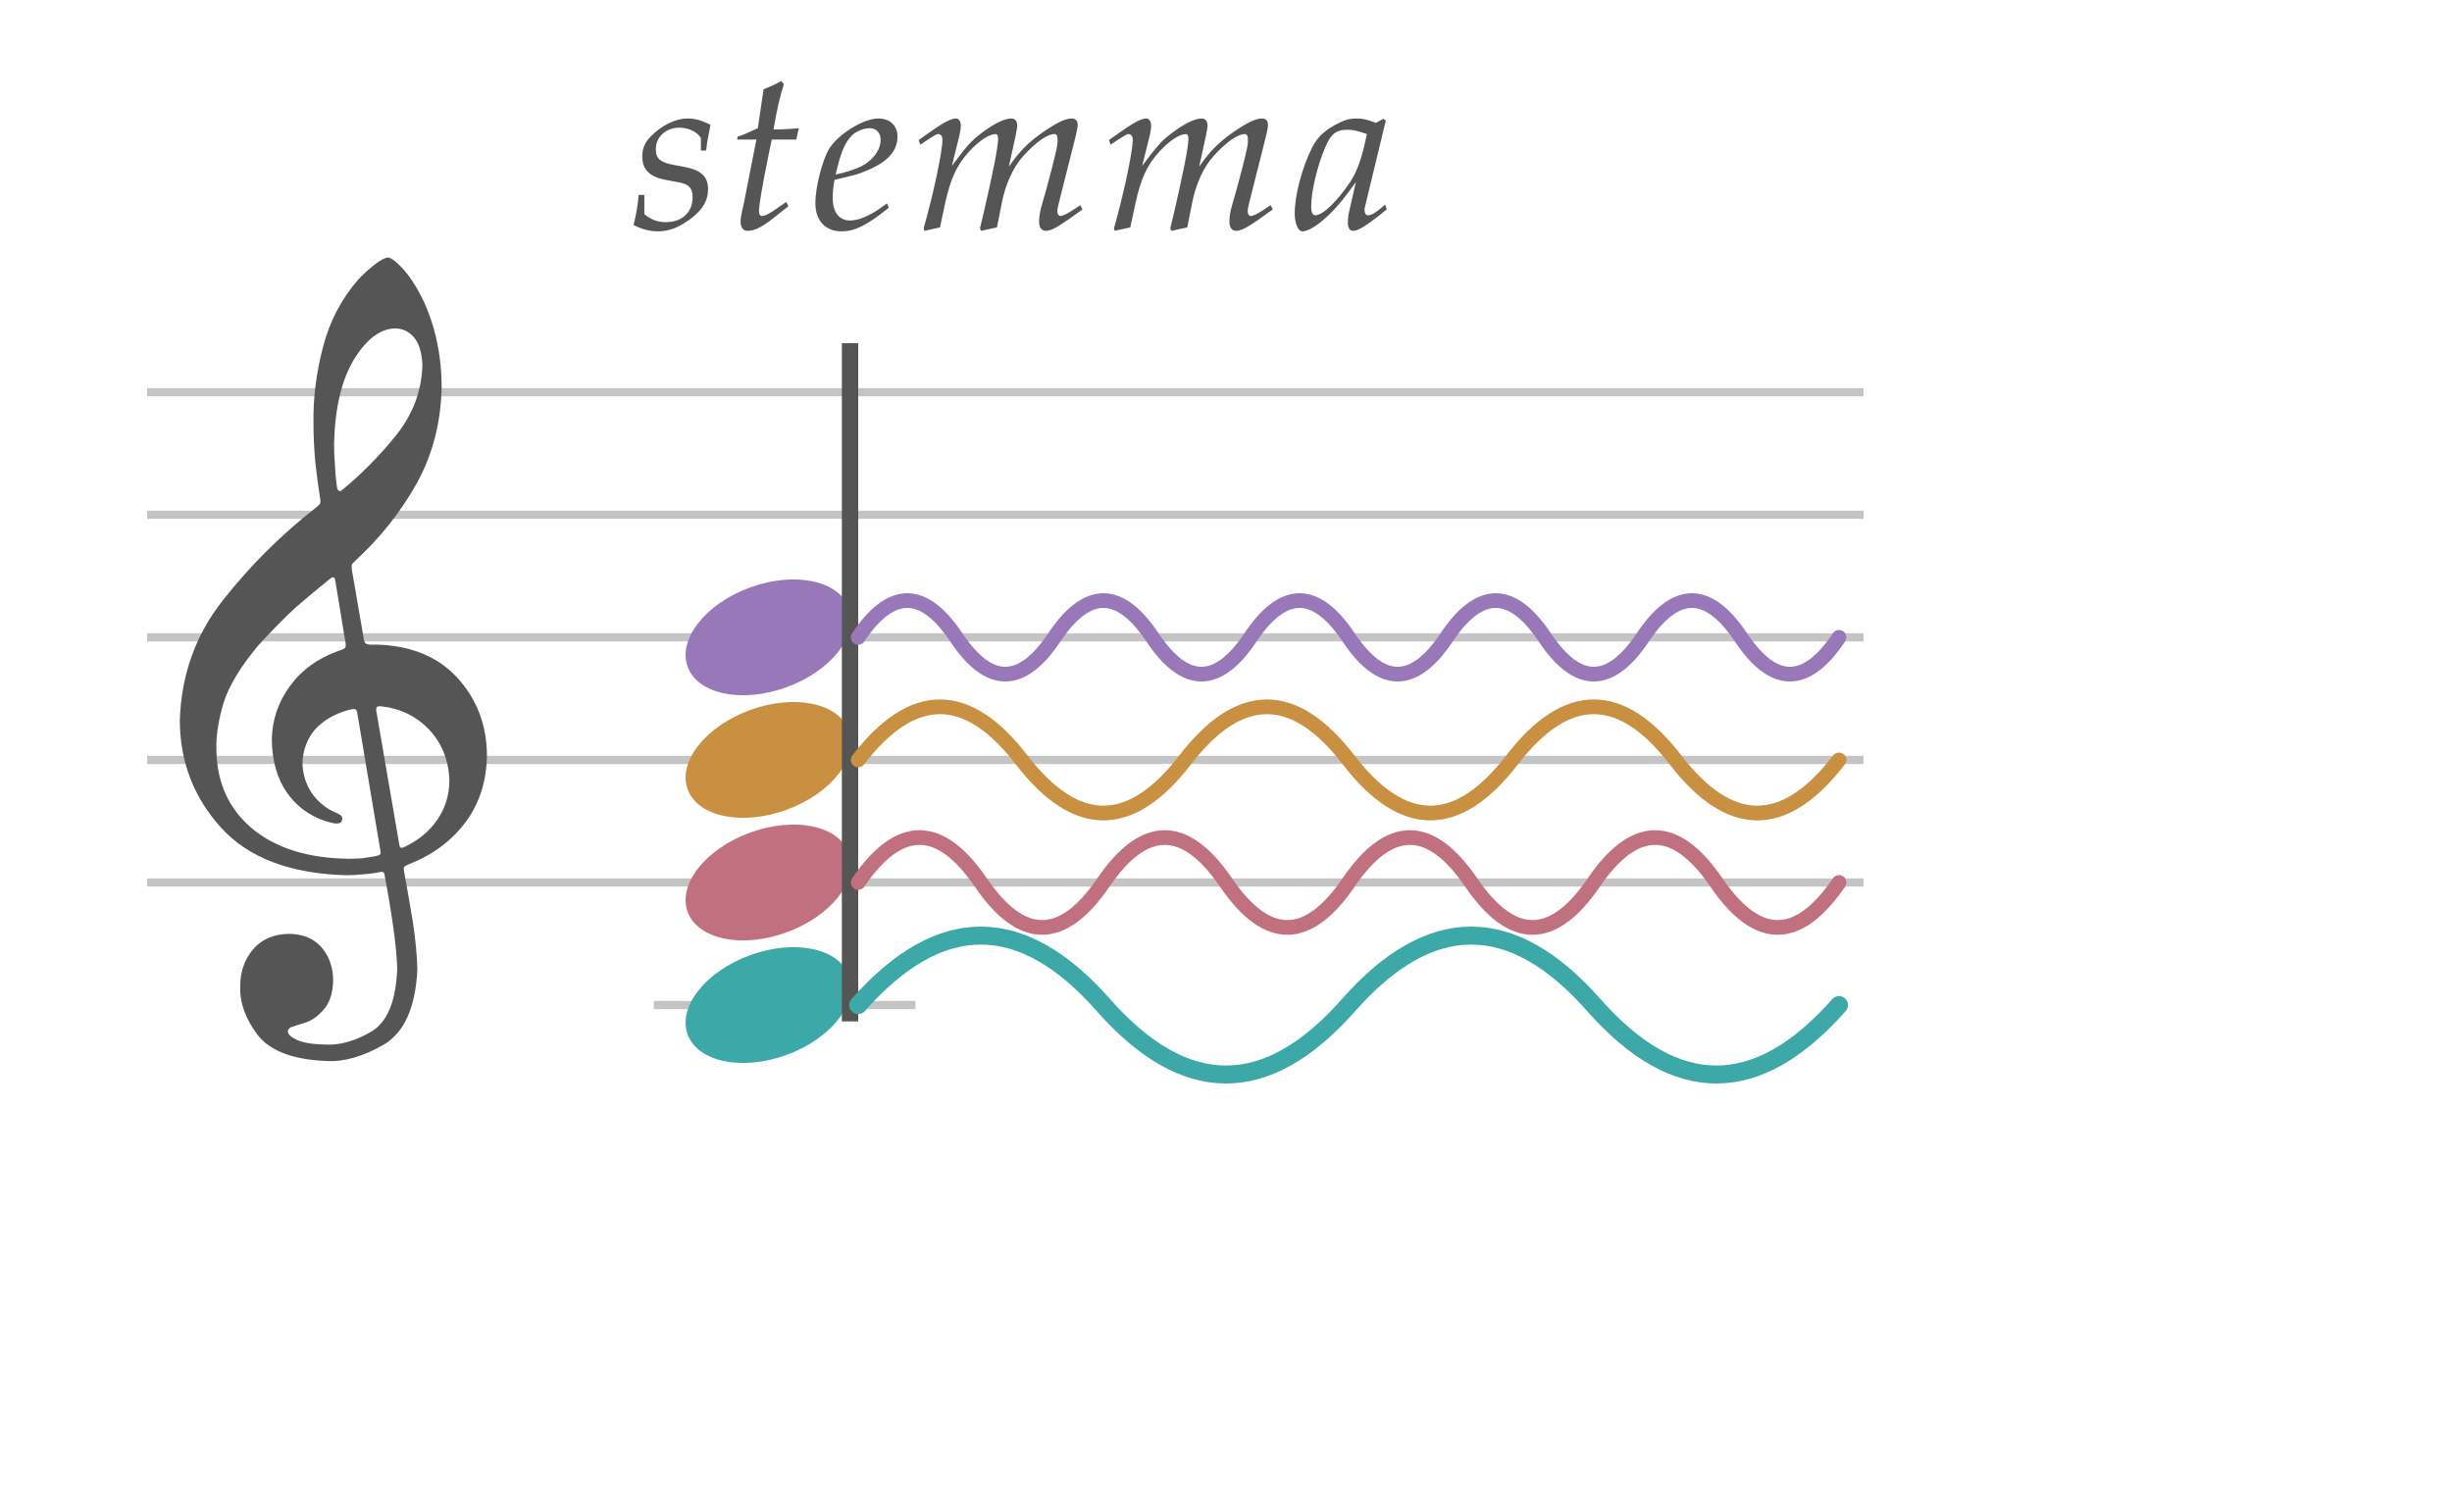
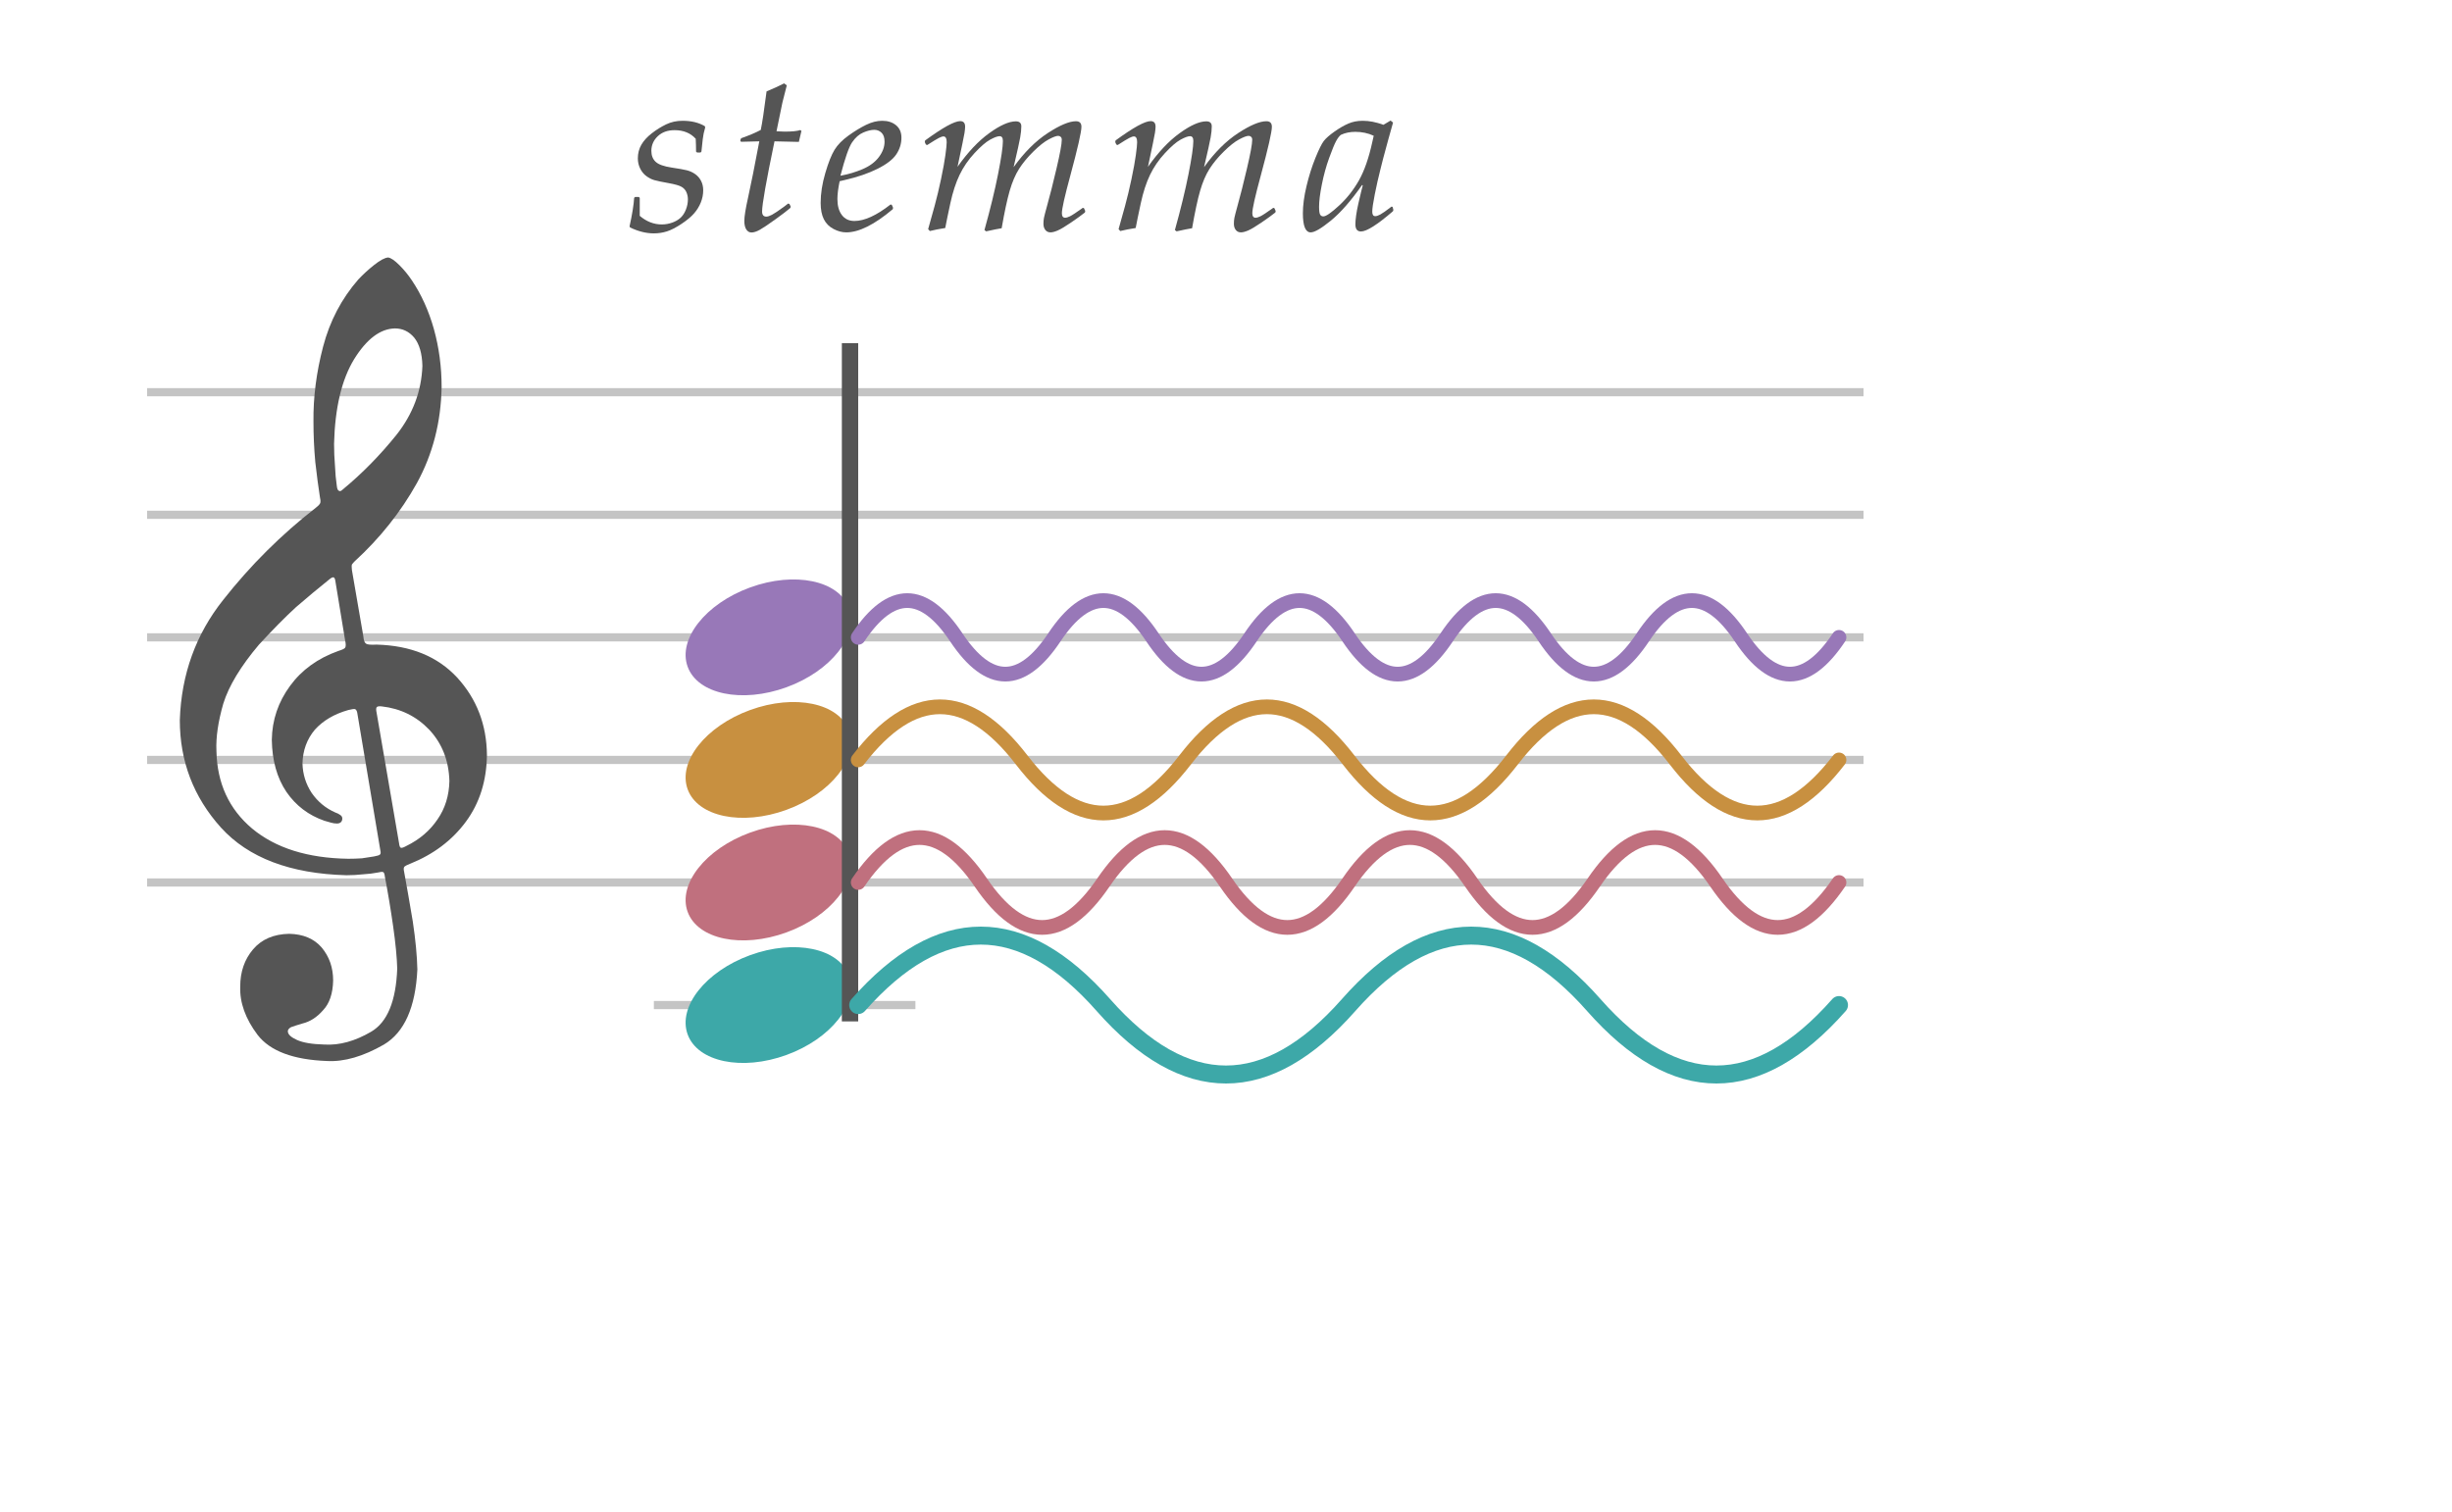
<svg xmlns="http://www.w3.org/2000/svg" width="300" height="185" viewBox="0 0 300 185">
-   <text x="124" y="28" font-family="Palatino Linotype, Palatino, Georgia, serif" font-size="28" font-style="italic" fill="#555" letter-spacing="1.5" text-anchor="middle">stemma</text>
+   <g fill="#555">
+     <g transform="translate(76.7,28) scale(0.01367,-0.01367)">
+       <path d="M24 23Q59 181 65 277L73 285H107L115 277V116Q205 39 312 39Q360 39 405.0 55.0Q450 71 480.0 98.5Q510 126 528.0 171.5Q546 217 546 264Q546 296 533.5 326.0Q521 356 491.5 374.5Q462 393 373 409Q283 425 246.0 435.5Q209 446 174.0 472.0Q139 498 118.5 540.0Q98 582 98 631Q98 698 129.5 752.5Q161 807 223.0 855.0Q285 903 351.5 935.0Q418 967 498 967Q616 967 697 919L701 908Q684 850 679 803L667 691L659 683H628L619 691Q619 750 616 806Q546 883 427 883Q333 883 276.0 828.5Q219 774 219 698Q219 636 257.0 600.0Q295 564 401 548Q496 534 536.0 524.0Q576 514 610.0 490.5Q644 467 663.5 429.5Q683 392 683 345Q683 289 661.5 235.5Q640 182 600.5 137.0Q561 92 488.0 43.5Q415 -5 359.0 -23.0Q303 -41 240 -41Q139 -41 28 12Z" />
+     </g>
+     <g transform="translate(89.1,28) scale(0.01367,-0.01367)">
+       <path d="M548 222 559 199 556 187Q517 153 420.5 83.5Q324 14 281.5 -9.5Q239 -33 208 -33Q179 -33 161.5 -6.0Q144 21 144 71Q144 130 178 282Q217 458 278 783L115 779L108 787L111 804L119 812Q226 850 291 885Q310 973 343 1230Q450 1275 500 1302L524 1284L485 1131Q478 1102 432 873Q477 870 505 870Q604 870 645 884L655 876L632 778Q595 778 414 783Q303 250 303 155Q303 109 341 109Q360 109 391.5 125.5Q423 142 501 199L536 226Z" />
+     </g>
+     <g transform="translate(99.9,28) scale(0.01367,-0.01367)">
+       <path d="M674 214 685 189 683 176Q437 -32 266 -32Q210 -32 152.0 -1.5Q94 29 65.5 86.0Q37 143 37 232Q37 357 78.5 498.5Q120 640 161.5 707.5Q203 775 286.0 834.5Q369 894 443.5 930.5Q518 967 588 967Q664 967 712.0 927.0Q760 887 760 816Q760 735 714.0 666.5Q668 598 546.0 537.0Q424 476 254 437L207 426Q187 330 187 266Q187 176 227.0 123.0Q267 70 339 70Q474 70 663 218ZM214 475Q319 494 413.5 534.5Q508 575 558.5 642.5Q609 710 609 780Q609 834 582.0 860.0Q555 886 517 886Q475 886 418.5 862.0Q362 838 318.5 774.0Q275 710 214 475ZM487 1029ZM302 -109Z" />
+     </g>
+     <g transform="translate(112.3,28) scale(0.01367,-0.01367)">
+       <path d="M107 -20 92 -3 150 205Q180 315 207.5 445.5Q235 576 246.5 660.5Q258 745 258 775Q258 827 229 827Q215 827 187.5 813.0Q160 799 84 750L72 754L62 776L65 791Q302 964 379 964Q423 964 423 914Q423 895 417.5 858.5Q412 822 355 555Q493 751 639.0 856.5Q785 962 877 962Q926 962 926 917Q926 875 916.0 818.0Q906 761 857 552Q1000 751 1162.5 857.0Q1325 963 1415 963Q1464 963 1464 913Q1464 845 1365 478Q1289 199 1289 140Q1289 99 1318 99Q1334 99 1361.5 112.0Q1389 125 1477 188L1487 184L1498 159L1495 146Q1450 110 1371.5 56.5Q1293 3 1253.0 -14.5Q1213 -32 1187 -32Q1158 -32 1141.0 -10.5Q1124 11 1124 45Q1124 74 1128.5 97.5Q1133 121 1157 208Q1193 336 1240.5 538.0Q1288 740 1288 797Q1288 815 1278.0 823.5Q1268 832 1256 832Q1230 832 1170.5 800.0Q1111 768 1033.0 691.0Q955 614 905.5 536.0Q856 458 822.0 341.0Q788 224 750 5Q704 -2 611 -23L596 -11Q675 273 718.0 490.5Q761 708 761 786Q761 829 732 829Q703 829 646.0 797.5Q589 766 506.5 677.0Q424 588 373.5 483.0Q323 378 291.0 230.0Q259 82 245 7Q167 -5 107 -20Z" />
+     </g>
+     <g transform="translate(135.6,28) scale(0.01367,-0.01367)">
+       <path d="M107 -20 92 -3 150 205Q180 315 207.5 445.5Q235 576 246.5 660.5Q258 745 258 775Q258 827 229 827Q215 827 187.5 813.0Q160 799 84 750L72 754L62 776L65 791Q302 964 379 964Q423 964 423 914Q423 895 417.5 858.5Q412 822 355 555Q493 751 639.0 856.5Q785 962 877 962Q926 962 926 917Q926 875 916.0 818.0Q906 761 857 552Q1000 751 1162.5 857.0Q1325 963 1415 963Q1464 963 1464 913Q1464 845 1365 478Q1289 199 1289 140Q1289 99 1318 99Q1334 99 1361.5 112.0Q1389 125 1477 188L1487 184L1498 159L1495 146Q1450 110 1371.5 56.5Q1293 3 1253.0 -14.5Q1213 -32 1187 -32Q1158 -32 1141.0 -10.5Q1124 11 1124 45Q1124 74 1128.5 97.5Q1133 121 1157 208Q1193 336 1240.5 538.0Q1288 740 1288 797Q1288 815 1278.0 823.5Q1268 832 1256 832Q1230 832 1170.5 800.0Q1111 768 1033.0 691.0Q955 614 905.5 536.0Q856 458 822.0 341.0Q788 224 750 5Q704 -2 611 -23L596 -11Q675 273 718.0 490.5Q761 708 761 786Q761 829 732 829Q703 829 646.0 797.5Q589 766 506.5 677.0Q424 588 373.5 483.0Q323 378 291.0 230.0Q259 82 245 7Q167 -5 107 -20Z" />
+     </g>
+     <g transform="translate(158.9,28) scale(0.01367,-0.01367)">
+       <path d="M840 196 847 169 843 157Q633 -24 557 -24Q507 -24 507 40Q507 71 513.5 118.5Q520 166 533 223L558 330L573 389L567 392Q418 180 288.5 74.0Q159 -32 107 -32Q37 -32 37 139Q37 246 69.5 382.0Q102 518 149.0 634.0Q196 750 224.5 786.5Q253 823 319.5 870.0Q386 917 444.0 942.0Q502 967 573 967Q660 967 758 931L822 969L844 951Q841 936 802 801L756 631L731 532Q704 426 681.0 310.5Q658 195 658 153Q658 113 685 113Q702 113 730.0 128.0Q758 143 831 199ZM671 833Q595 868 507 868Q434 868 377 841Q356 825 334.0 784.5Q312 744 272.0 633.5Q232 523 207.0 397.5Q182 272 182 198Q182 143 191.5 127.0Q201 111 220 111Q256 111 361.0 208.0Q466 305 538.5 433.0Q611 561 658 775ZM577 1029ZM392 -109Z" />
+     </g>
+   </g>
  <line x1="18" y1="48" x2="228" y2="48" stroke="#555" stroke-width="1.0" opacity="0.35" />
  <line x1="18" y1="63" x2="228" y2="63" stroke="#555" stroke-width="1.0" opacity="0.35" />
  <line x1="18" y1="78" x2="228" y2="78" stroke="#555" stroke-width="1.0" opacity="0.35" />
  <line x1="18" y1="93" x2="228" y2="93" stroke="#555" stroke-width="1.0" opacity="0.35" />
  <line x1="18" y1="108" x2="228" y2="108" stroke="#555" stroke-width="1.0" opacity="0.35" />
  <g transform="translate(22,93) scale(0.056,-0.056)" fill="#555">
    <path d="M376 415Q375 424 376 427Q378 430 382 434Q465 510 518 605Q570 700 572 815Q572 881 555 942Q538 1002 507 1048Q495 1066 480 1081Q464 1097 455 1098Q444 1097 425 1082Q406 1067 390 1050Q335 987 313 903Q291 819 292 739Q292 695 296 651Q301 607 306 575Q308 567 307 562Q306 558 297 551Q184 463 95 350Q5 237 0 87Q0 -48 90 -148Q180 -247 364 -252Q382 -252 400 -250Q418 -249 433 -246Q441 -244 444 -245Q447 -246 448 -255Q458 -307 466 -363Q474 -419 475 -456Q471 -563 418 -594Q365 -625 316 -622Q276 -621 256 -612Q236 -603 236 -593Q236 -588 243 -584Q251 -581 268 -576Q293 -570 313 -547Q334 -525 335 -482Q335 -440 310 -410Q285 -381 239 -380Q188 -381 160 -414Q132 -447 132 -495Q130 -548 170 -601Q211 -654 322 -658Q378 -661 446 -622Q513 -582 519 -458Q518 -413 509 -353Q499 -293 490 -244Q488 -236 491 -233Q493 -231 503 -227Q580 -196 625 -135Q670 -74 671 11Q670 110 606 180Q542 249 430 252Q411 251 407 254Q402 257 401 270ZM470 943Q495 943 512 923Q529 902 530 861Q527 778 473 710Q419 643 356 591Q351 586 348 588Q344 589 343 599Q340 619 339 643Q337 667 337 691Q340 809 381 876Q422 942 470 943ZM361 262Q364 249 361 245Q359 242 346 238Q279 214 241 162Q202 109 201 44Q202 -24 233 -70Q264 -115 316 -133Q322 -135 330 -137Q337 -139 343 -139Q349 -139 352 -136Q355 -133 355 -128Q355 -123 350 -120Q346 -117 340 -115Q308 -101 288 -72Q269 -43 268 -8Q269 35 295 66Q322 96 368 109Q380 112 383 111Q387 109 388 101L438 -197Q440 -205 437 -207Q435 -209 424 -211Q412 -213 398 -215Q383 -216 368 -216Q235 -214 158 -150Q82 -86 80 20Q78 64 95 123Q113 181 173 252Q218 301 254 334Q291 366 326 394Q333 400 336 399Q339 398 340 390ZM430 103Q428 112 430 115Q432 118 441 117Q503 110 545 66Q587 21 589 -46Q588 -94 563 -130Q538 -167 495 -188Q486 -193 483 -192Q480 -191 479 -182Z" />
  </g>
  <line x1="80" y1="123" x2="112" y2="123" stroke="#555" stroke-width="1.0" opacity="0.35" />
  <ellipse cx="94" cy="78" rx="10.5" ry="6.5" transform="rotate(-20,94,78)" fill="#9878b8" />
  <ellipse cx="94" cy="93" rx="10.5" ry="6.5" transform="rotate(-20,94,93)" fill="#c89040" />
  <ellipse cx="94" cy="108" rx="10.5" ry="6.5" transform="rotate(-20,94,108)" fill="#c0707e" />
  <ellipse cx="94" cy="123" rx="10.5" ry="6.5" transform="rotate(-20,94,123)" fill="#3da8a8" />
  <line x1="104" y1="42" x2="104" y2="125" stroke="#555" stroke-width="2.0" />
  <path d="M105,78 Q111,69 117,78 Q123,87 129,78 Q135,69 141,78 Q147,87 153,78 Q159,69 165,78 Q171,87 177,78 Q183,69 189,78 Q195,87 201,78 Q207,69 213,78 Q219,87 225,78" fill="none" stroke="#9878b8" stroke-width="1.8" stroke-linecap="round" />
  <path d="M105,93 Q115,80 125,93 Q135,106 145,93 Q155,80 165,93 Q175,106 185,93 Q195,80 205,93 Q215,106 225,93" fill="none" stroke="#c89040" stroke-width="1.8" stroke-linecap="round" />
  <path d="M105,108 Q112.5,97 120,108 Q127.5,119 135,108 Q142.5,97 150,108 Q157.5,119 165,108 Q172.5,97 180,108 Q187.5,119 195,108 Q202.5,97 210,108 Q217.5,119 225,108" fill="none" stroke="#c0707e" stroke-width="1.8" stroke-linecap="round" />
  <path d="M105,123 Q120,106 135,123 Q150,140 165,123 Q180,106 195,123 Q210,140 225,123" fill="none" stroke="#3da8a8" stroke-width="2.2" stroke-linecap="round" />
</svg>
